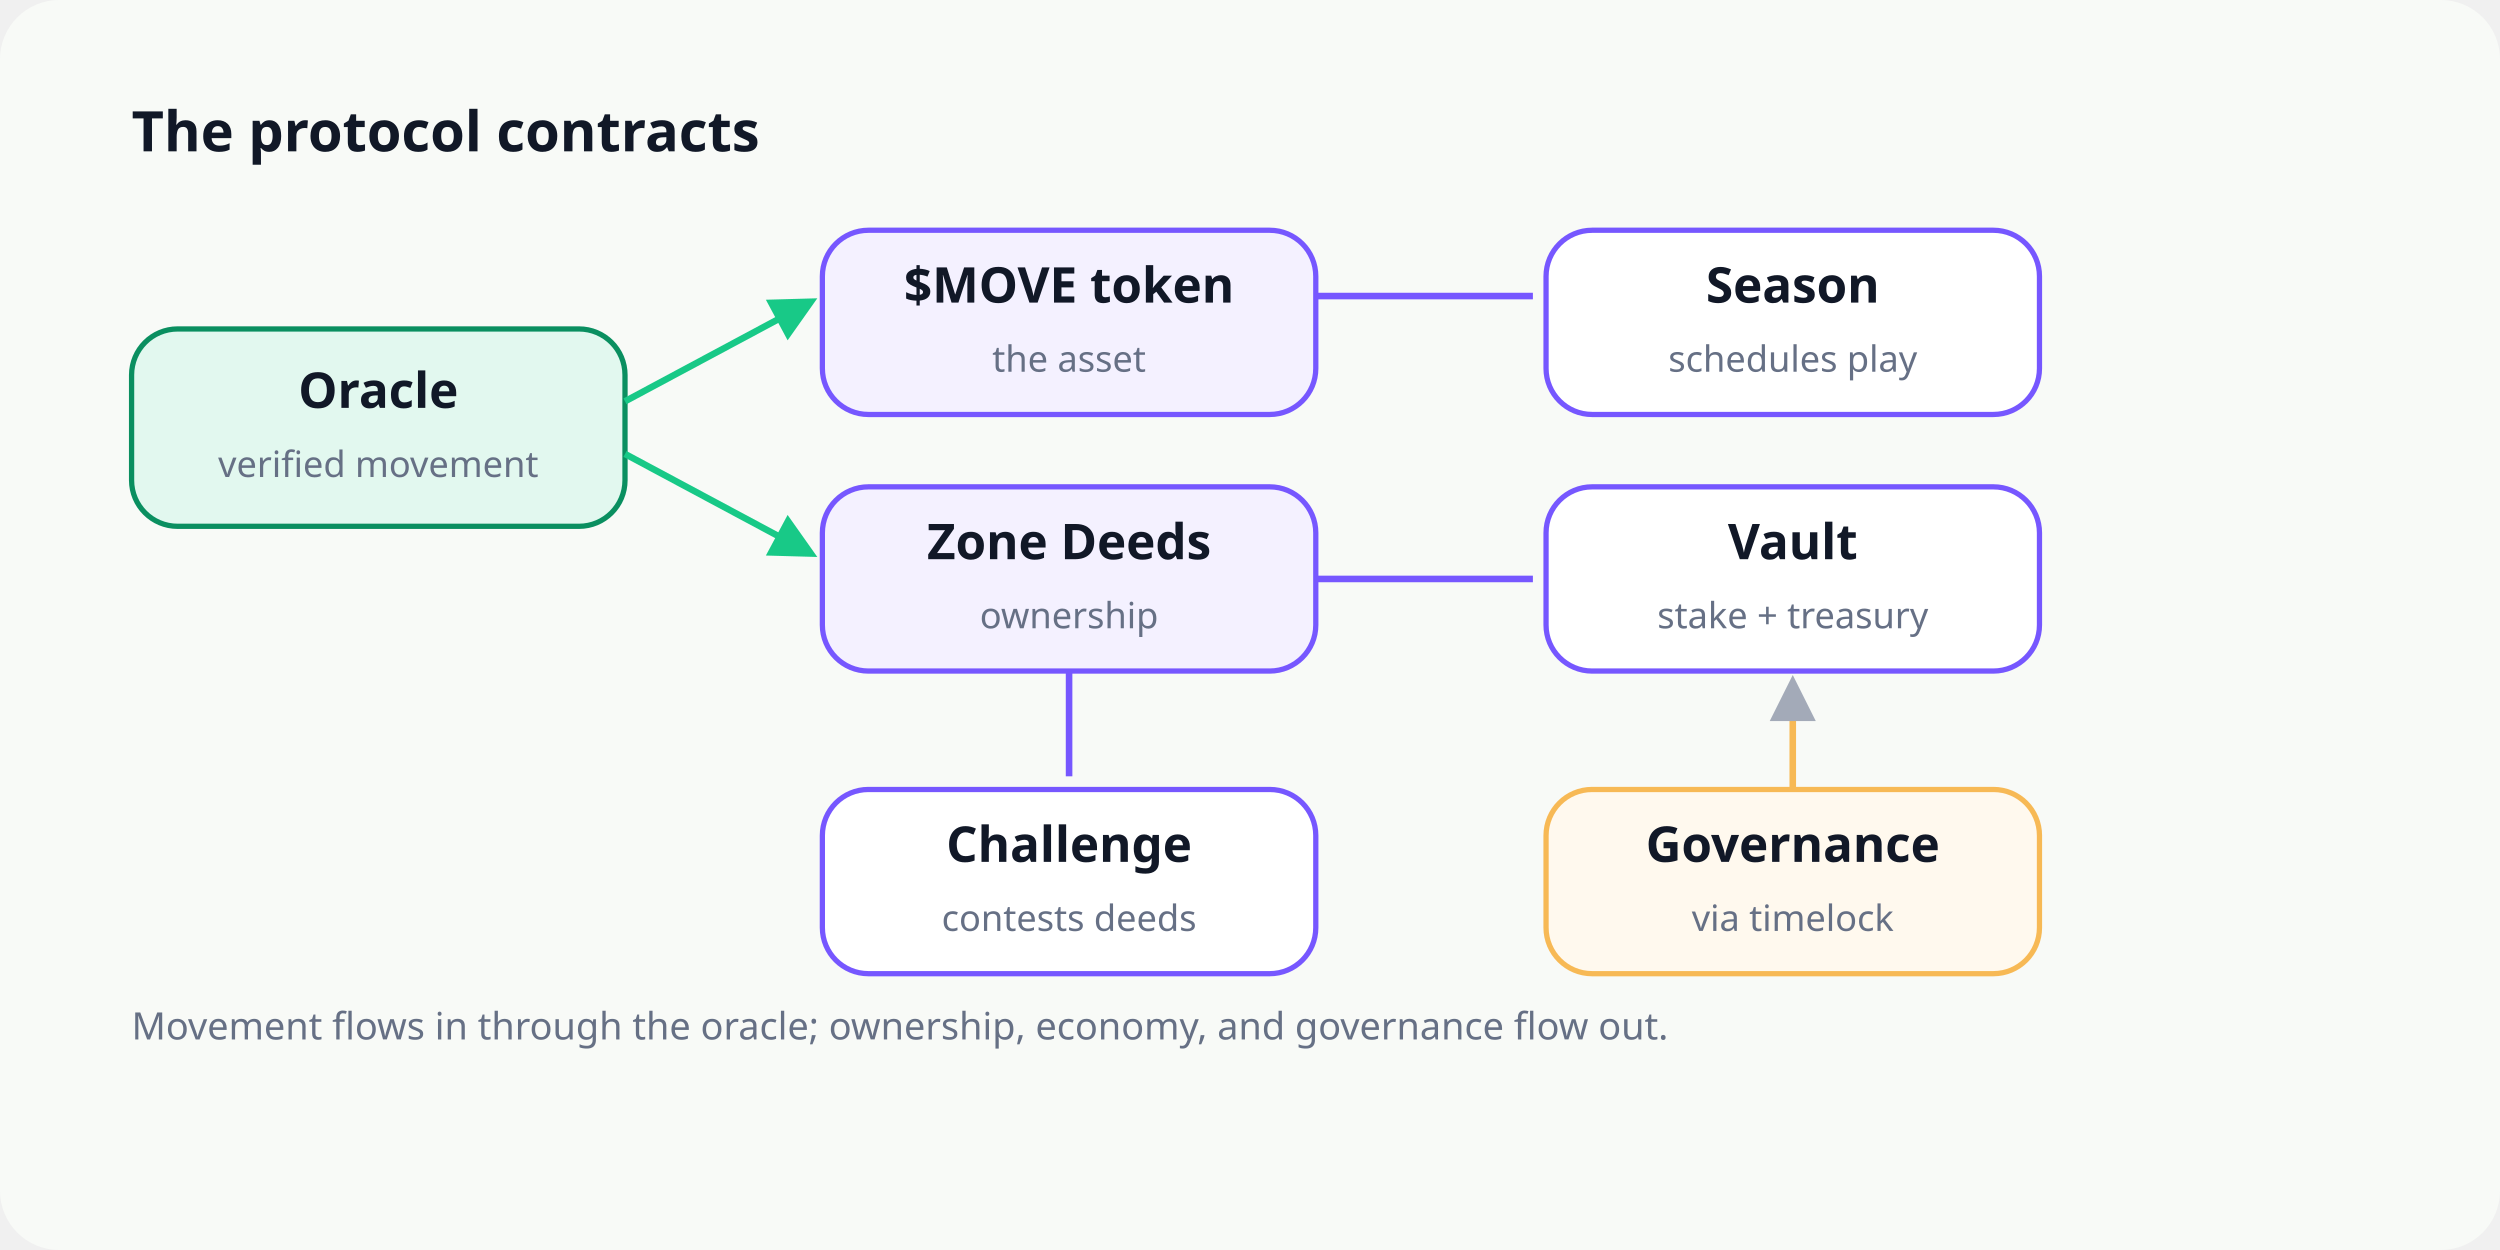
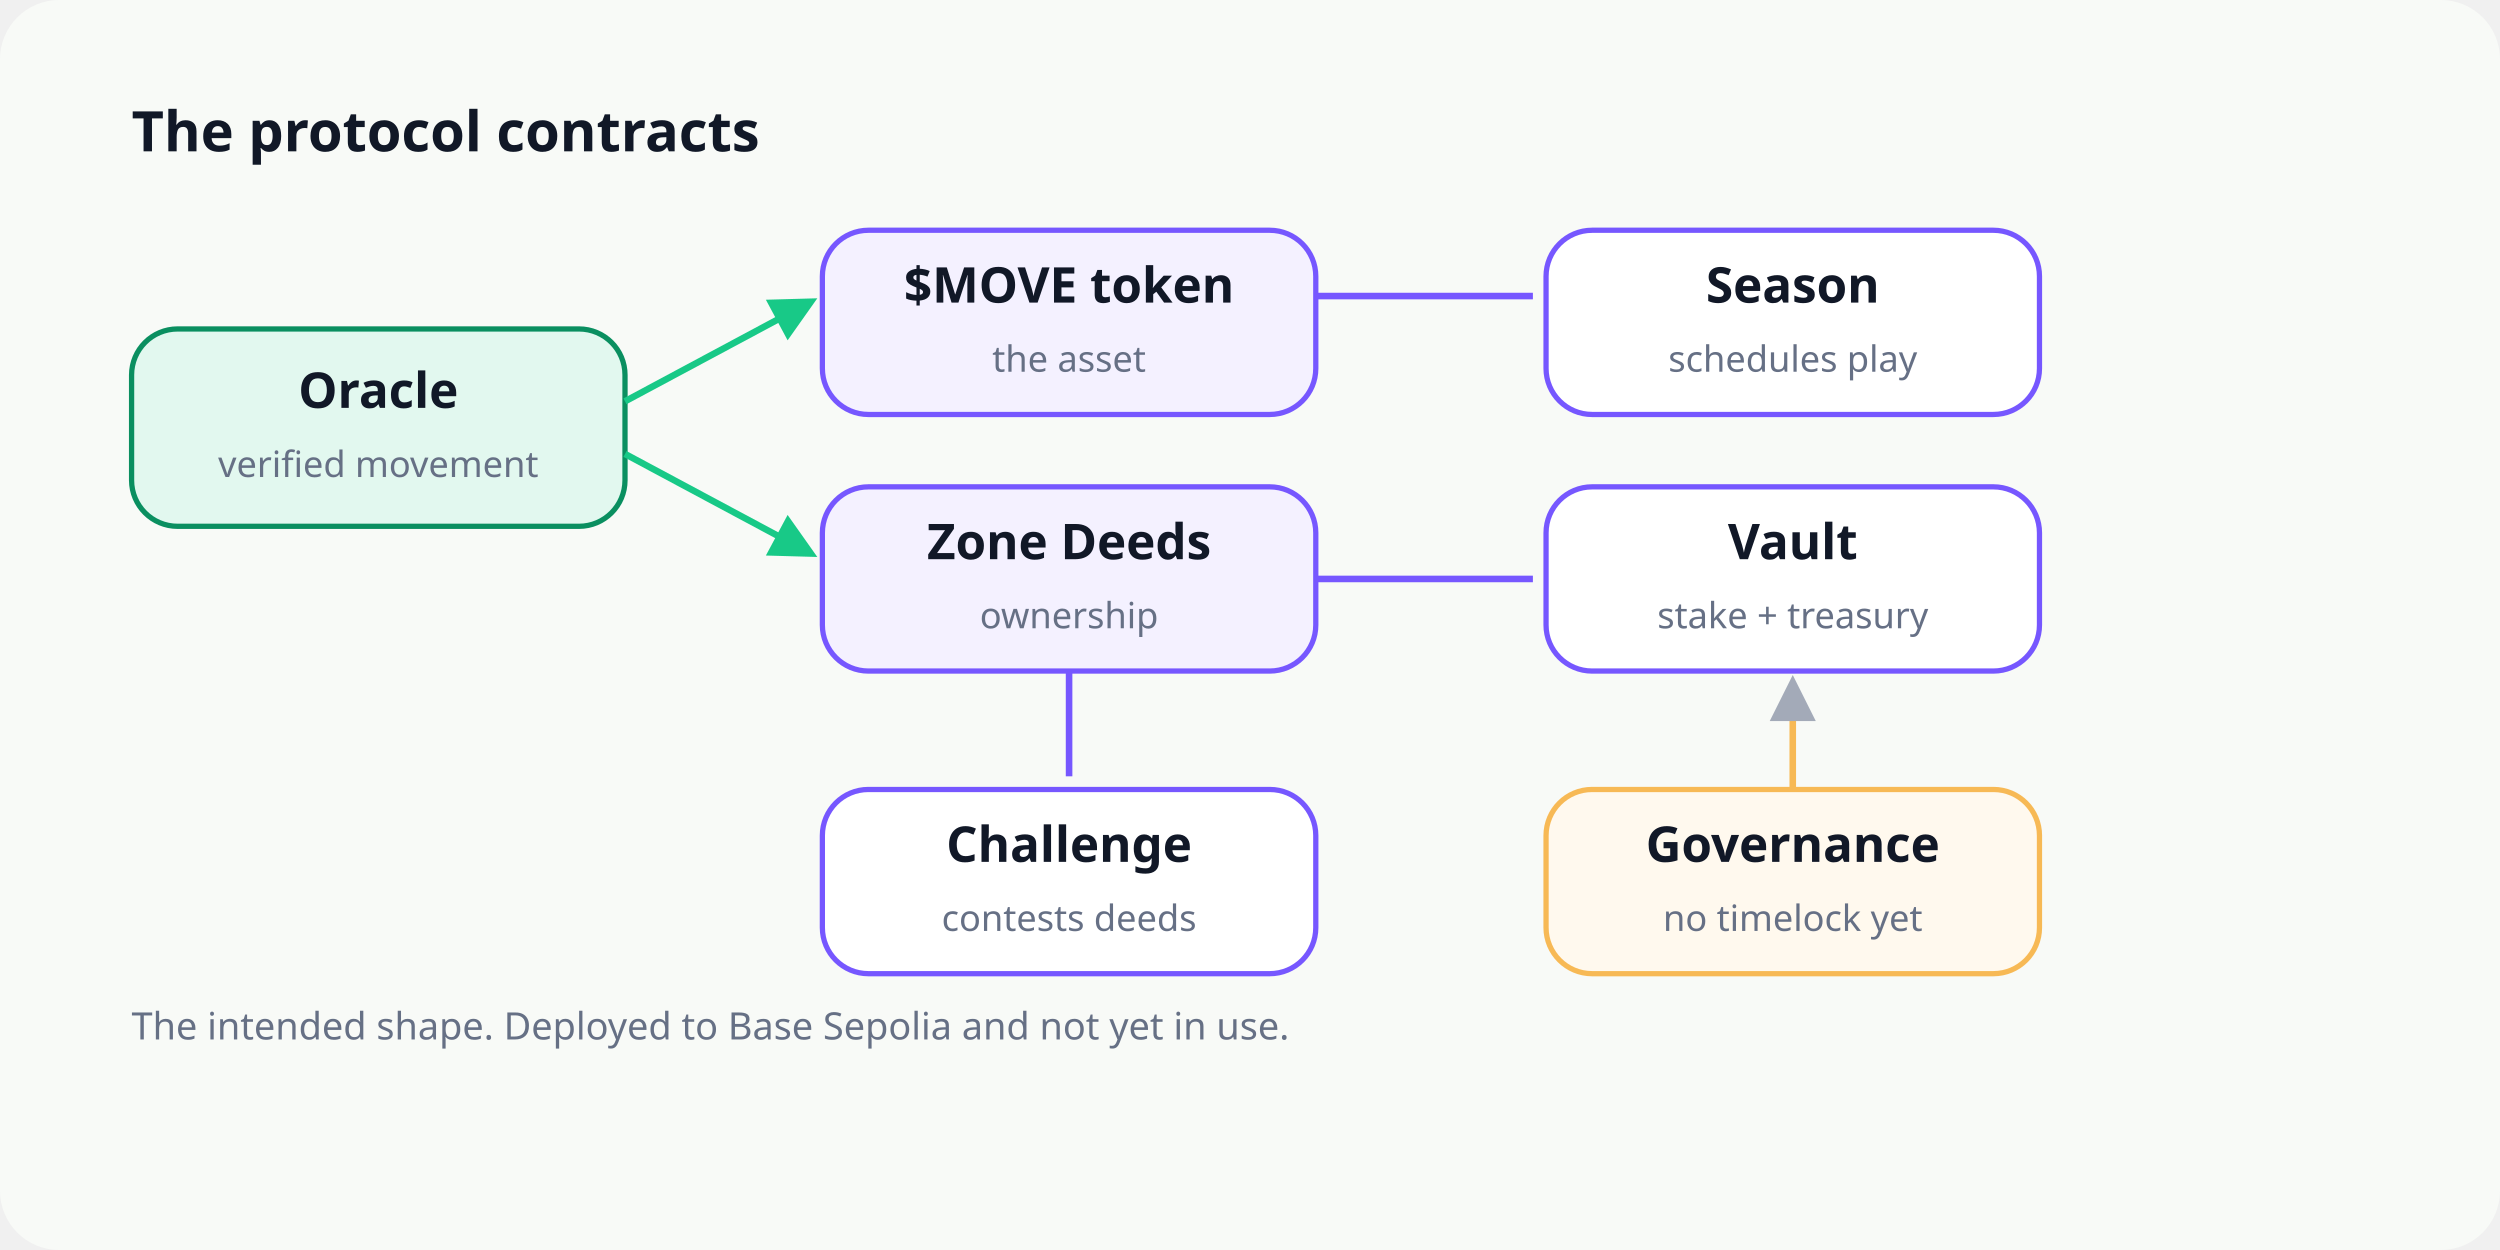
<svg xmlns="http://www.w3.org/2000/svg" viewBox="0 0 760 380" role="img" aria-labelledby="t">
  <defs>
    <marker id="arr" viewBox="0 0 10 10" refX="8" refY="5" markerWidth="7" markerHeight="7" orient="auto-start-reverse">
      <path d="M0,0 L10,5 L0,10 z" fill="#A3AAB8" />
    </marker>
    <marker id="arrB" viewBox="0 0 10 10" refX="8" refY="5" markerWidth="7" markerHeight="7" orient="auto-start-reverse">
      <path d="M0,0 L10,5 L0,10 z" fill="#246BFE" />
    </marker>
    <marker id="arrG" viewBox="0 0 10 10" refX="8" refY="5" markerWidth="7" markerHeight="7" orient="auto-start-reverse">
      <path d="M0,0 L10,5 L0,10 z" fill="#18C987" />
    </marker>
  </defs>
  <rect width="760" height="380" rx="18" fill="#F8FAF7" />
  <text x="40" y="46" font-family="Sora, 'Plus Jakarta Sans', system-ui, sans-serif" font-size="17" font-weight="800" fill="#111827">The protocol contracts</text>
  <rect x="40" y="100" width="150" height="60" rx="14" fill="#E2F8EF" stroke="#0A8F60" stroke-width="1.6" />
  <text x="115" y="124" text-anchor="middle" font-family="Sora, 'Plus Jakarta Sans', system-ui, sans-serif" font-size="15" font-weight="700" fill="#111827">Oracle</text>
  <text x="115" y="145" text-anchor="middle" font-family="Sora, 'Plus Jakarta Sans', system-ui, sans-serif" font-size="11" fill="#667085">verified movement</text>
  <rect x="250" y="70" width="150" height="56" rx="14" fill="#F4F1FF" stroke="#7657FF" stroke-width="1.6" />
  <text x="325" y="92" text-anchor="middle" font-family="Sora, 'Plus Jakarta Sans', system-ui, sans-serif" font-size="15" font-weight="700" fill="#111827">$MOVE token</text>
  <text x="325" y="113" text-anchor="middle" font-family="Sora, 'Plus Jakarta Sans', system-ui, sans-serif" font-size="11" fill="#667085">the asset</text>
  <rect x="250" y="148" width="150" height="56" rx="14" fill="#F4F1FF" stroke="#7657FF" stroke-width="1.6" />
  <text x="325" y="170" text-anchor="middle" font-family="Sora, 'Plus Jakarta Sans', system-ui, sans-serif" font-size="15" font-weight="700" fill="#111827">Zone Deeds</text>
  <text x="325" y="191" text-anchor="middle" font-family="Sora, 'Plus Jakarta Sans', system-ui, sans-serif" font-size="11" fill="#667085">ownership</text>
  <rect x="250" y="240" width="150" height="56" rx="14" fill="#FFFFFF" stroke="#7657FF" stroke-width="1.6" />
  <text x="325" y="262" text-anchor="middle" font-family="Sora, 'Plus Jakarta Sans', system-ui, sans-serif" font-size="15" font-weight="700" fill="#111827">Challenge</text>
  <text x="325" y="283" text-anchor="middle" font-family="Sora, 'Plus Jakarta Sans', system-ui, sans-serif" font-size="11" fill="#667085">contests deeds</text>
  <rect x="470" y="70" width="150" height="56" rx="14" fill="#FFFFFF" stroke="#7657FF" stroke-width="1.6" />
  <text x="545" y="92" text-anchor="middle" font-family="Sora, 'Plus Jakarta Sans', system-ui, sans-serif" font-size="15" font-weight="700" fill="#111827">Season</text>
  <text x="545" y="113" text-anchor="middle" font-family="Sora, 'Plus Jakarta Sans', system-ui, sans-serif" font-size="11" fill="#667085">schedules play</text>
  <rect x="470" y="148" width="150" height="56" rx="14" fill="#FFFFFF" stroke="#7657FF" stroke-width="1.6" />
  <text x="545" y="170" text-anchor="middle" font-family="Sora, 'Plus Jakarta Sans', system-ui, sans-serif" font-size="15" font-weight="700" fill="#111827">Vault</text>
  <text x="545" y="191" text-anchor="middle" font-family="Sora, 'Plus Jakarta Sans', system-ui, sans-serif" font-size="11" fill="#667085">stake + treasury</text>
  <rect x="470" y="240" width="150" height="56" rx="14" fill="#FFF9EE" stroke="#F7B955" stroke-width="1.6" />
  <text x="545" y="262" text-anchor="middle" font-family="Sora, 'Plus Jakarta Sans', system-ui, sans-serif" font-size="15" font-weight="700" fill="#111827">Governance</text>
-   <text x="545" y="283" text-anchor="middle" font-family="Sora, 'Plus Jakarta Sans', system-ui, sans-serif" font-size="11" fill="#667085">via timelock</text>
+   <text x="545" y="283" text-anchor="middle" font-family="Sora, 'Plus Jakarta Sans', system-ui, sans-serif" font-size="11" fill="#667085">no timelock yet</text>
  <path d="M 190 122 L 246 92" fill="none" stroke="#18C987" stroke-width="2" marker-end="url(#arrG)" />
  <path d="M 190 138 L 246 168" fill="none" stroke="#18C987" stroke-width="2" marker-end="url(#arrG)" />
  <path d="M 325 204 L 325 236" fill="none" stroke="#7657FF" stroke-width="2" />
  <path d="M 400 176 L 466 176" fill="none" stroke="#7657FF" stroke-width="2" />
  <path d="M 400 90 L 466 90" fill="none" stroke="#7657FF" stroke-width="2" />
  <path d="M 545 240 L 545 208" fill="none" stroke="#F7B955" stroke-width="2" marker-end="url(#arr)" />
-   <text x="40" y="316" font-family="Sora, 'Plus Jakarta Sans', system-ui, sans-serif" font-size="11.5" fill="#667085">Movement flows in through the oracle; ownership, economy, and governance flow out.</text>
+   <text x="40" y="316" font-family="Sora, 'Plus Jakarta Sans', system-ui, sans-serif" font-size="11.5" fill="#667085">The intended shape. Deployed to Base Sepolia and not yet in use.</text>
</svg>
